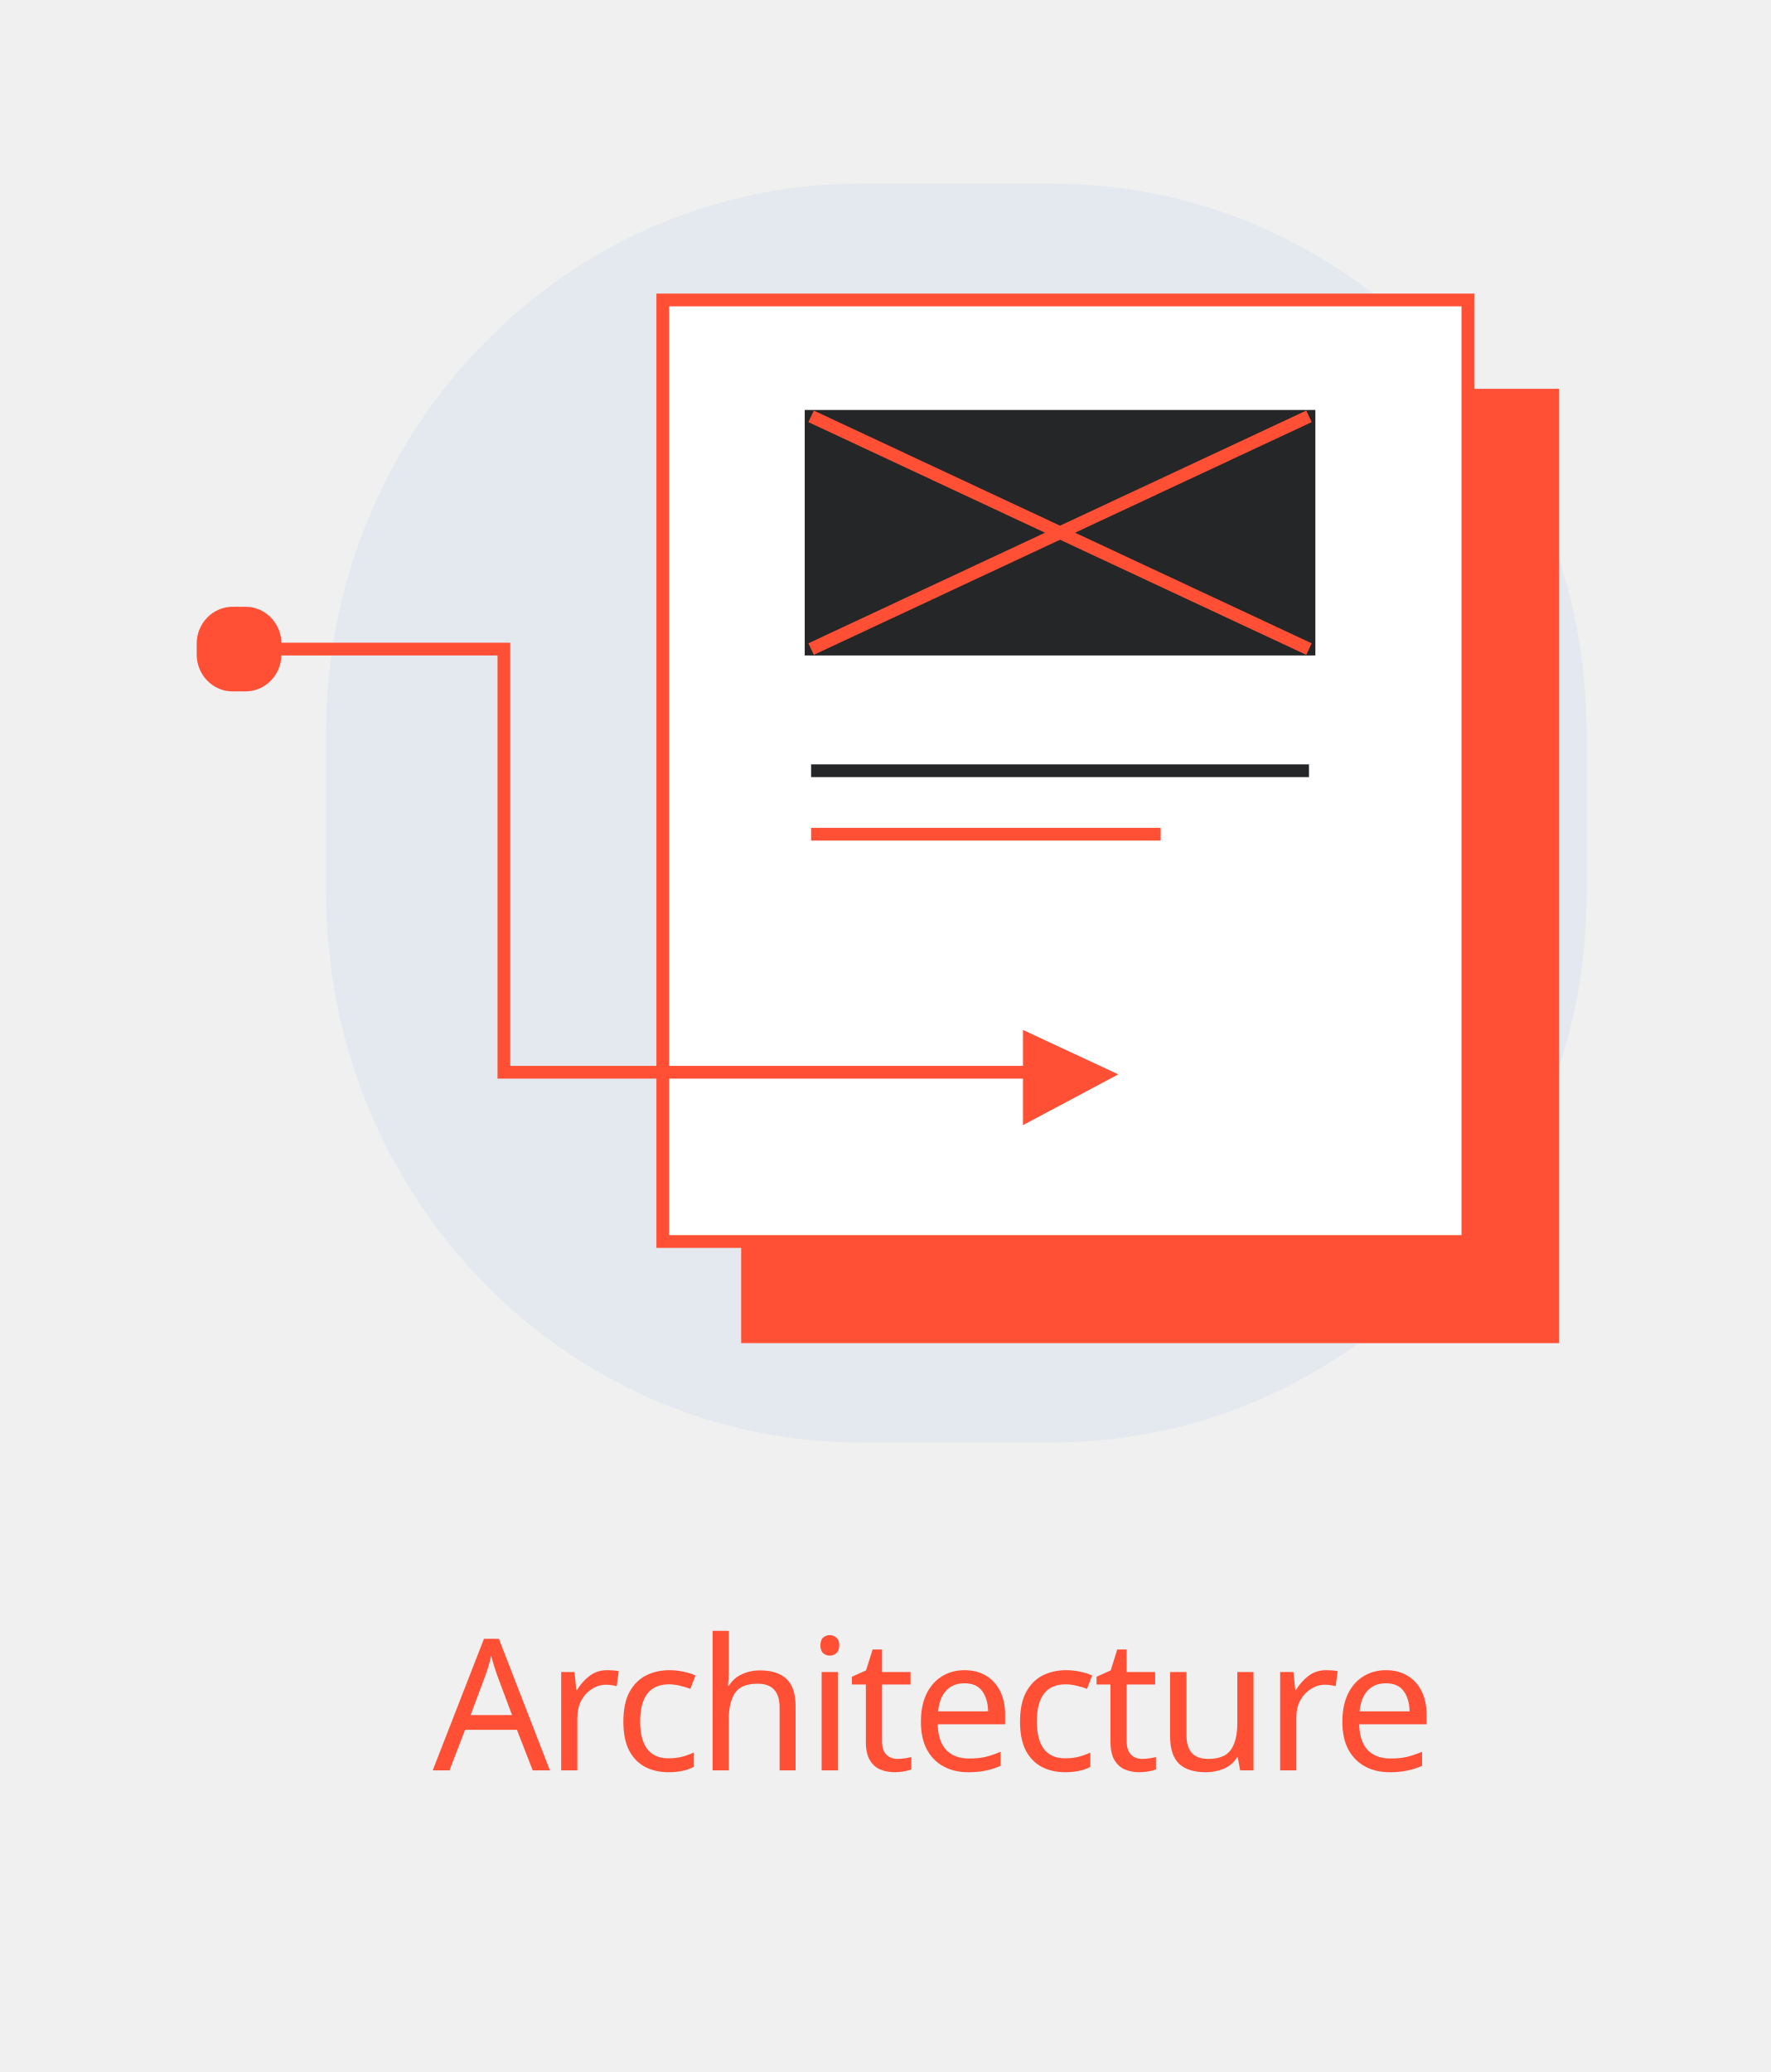
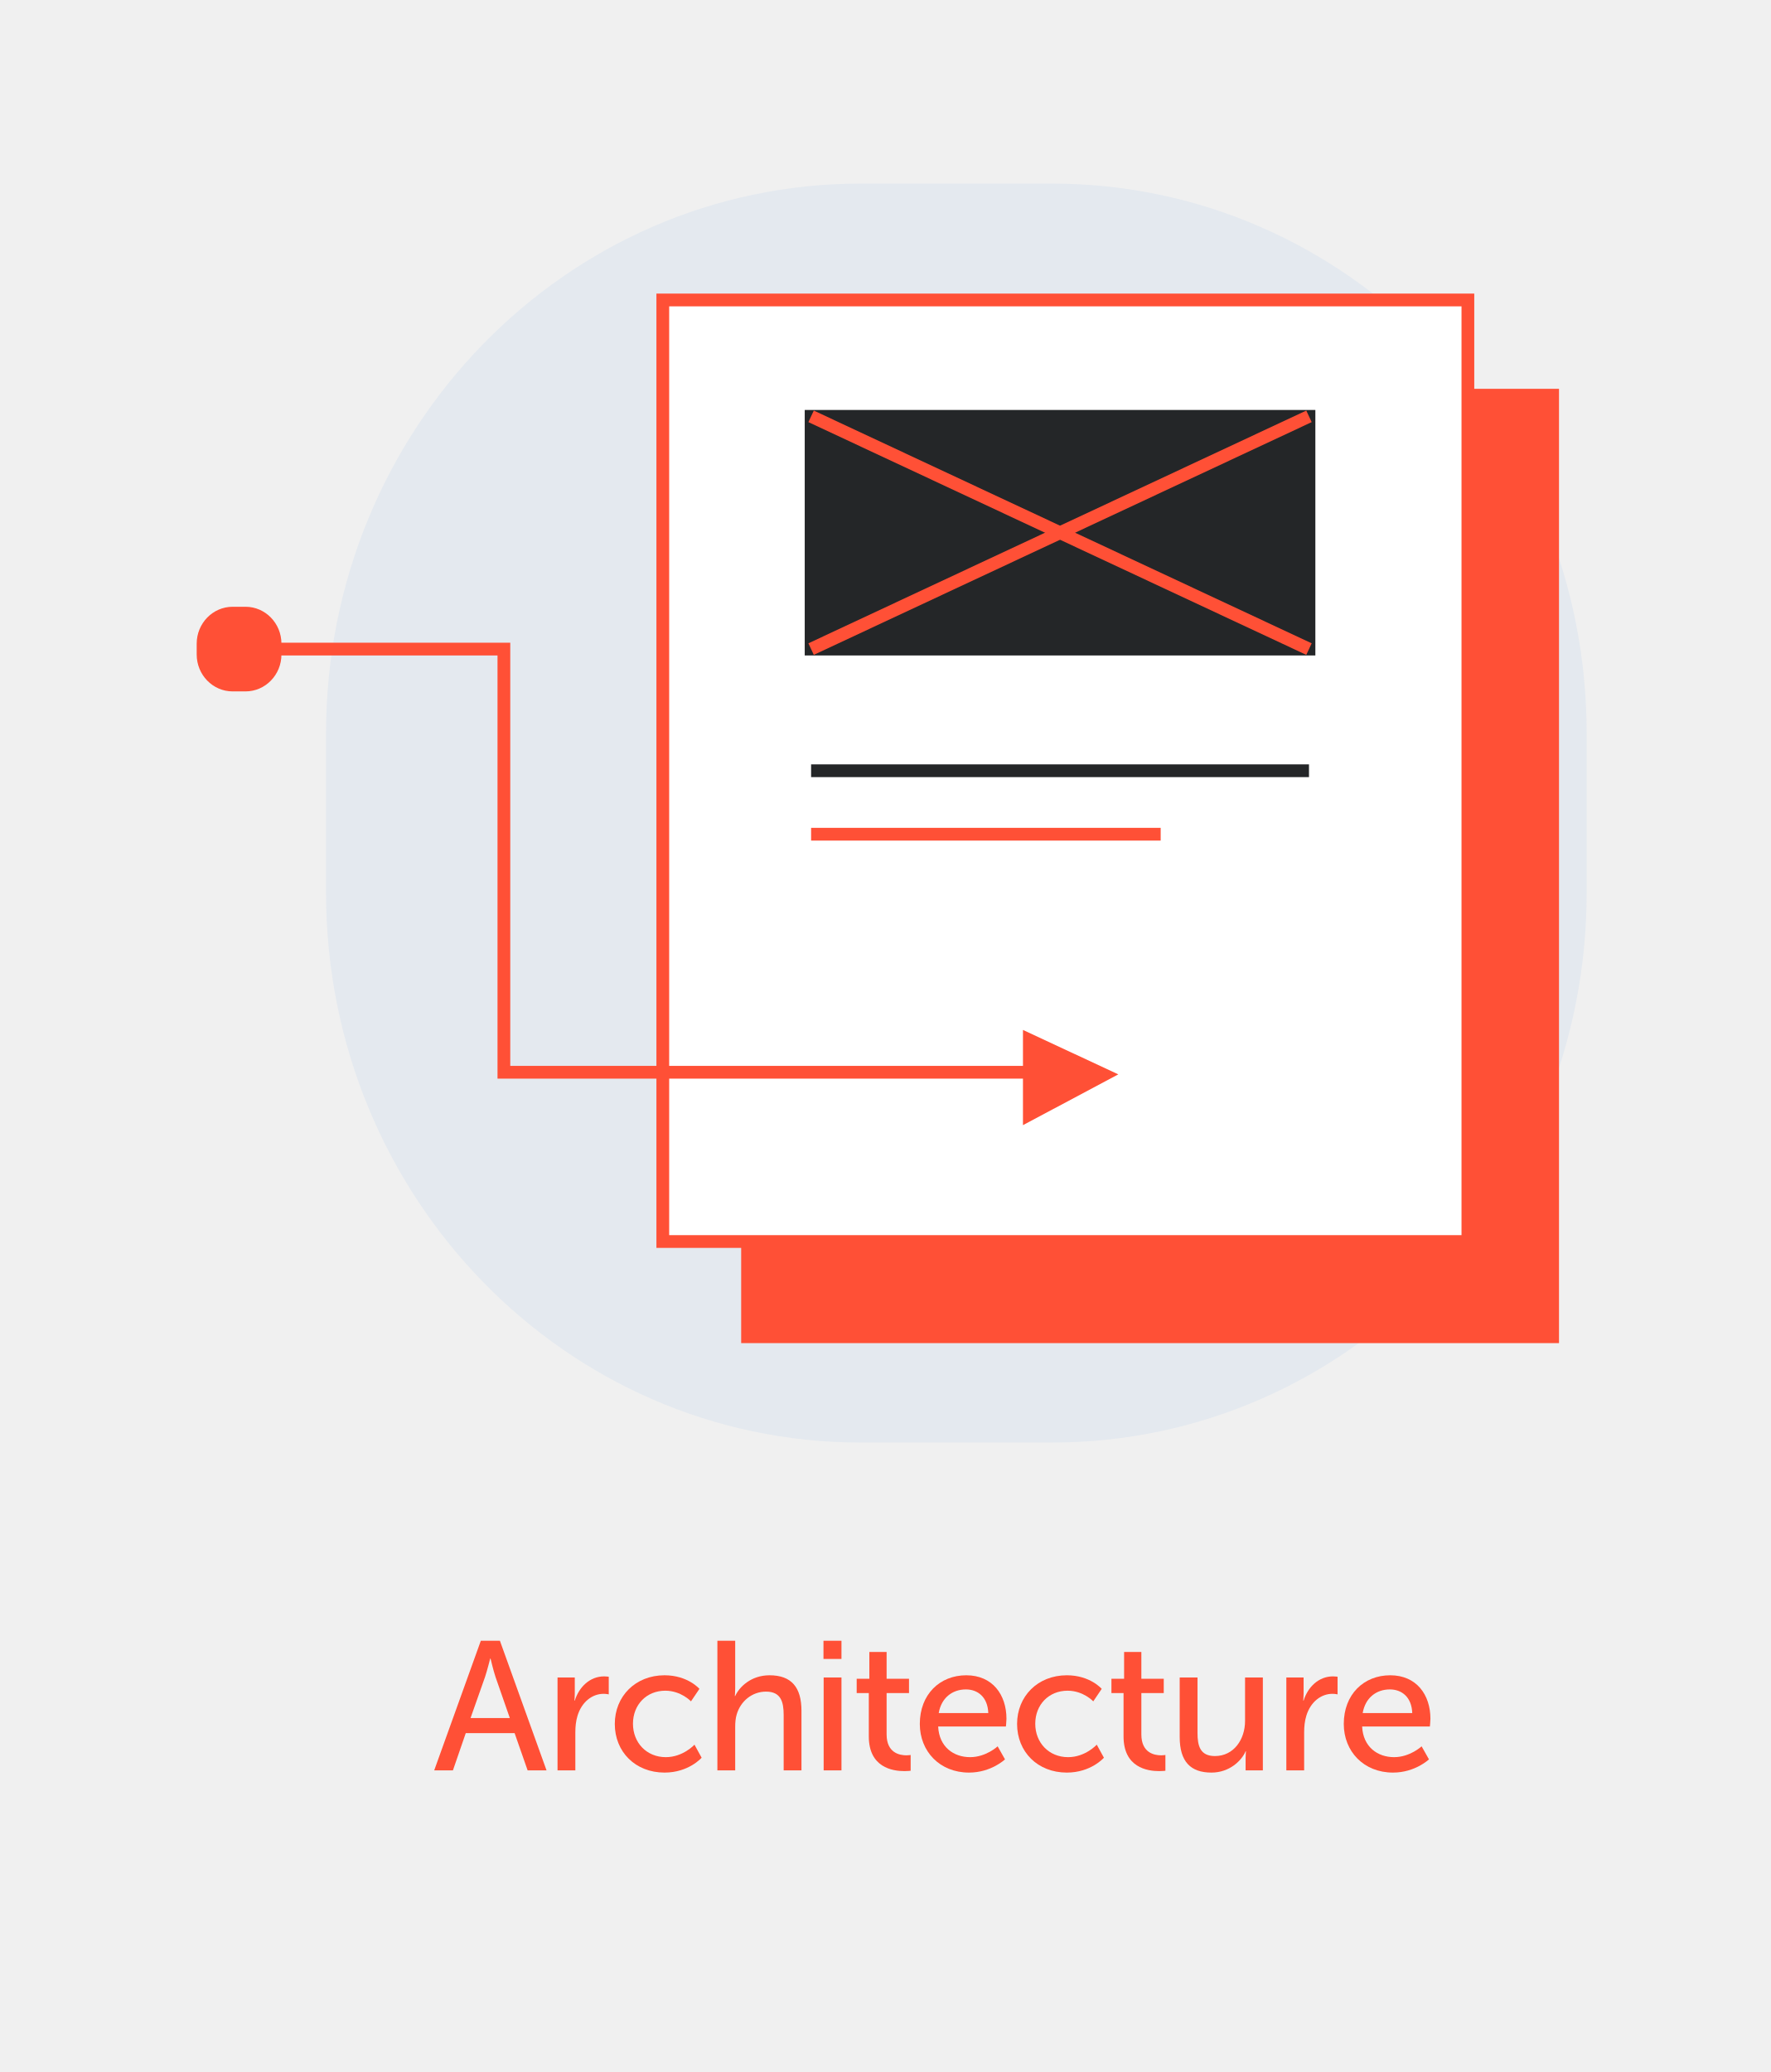
<svg xmlns="http://www.w3.org/2000/svg" width="135px" height="158px" viewBox="0 0 135 158" version="1.1">
  <g id="0215_官網字級調整" stroke="none" stroke-width="1" fill="none" fill-rule="evenodd">
    <g transform="translate(-501, -4744)" id="Group-196">
      <g transform="translate(235, 4579)">
        <g id="Group-134" transform="translate(266, 165)">
          <g id="Group-100" transform="translate(15, 14)">
            <path d="M50.621,96 C28.113,96 9.865,77.233 9.865,54.08 L9.865,41.92 C9.865,18.767 28.113,0 50.621,0 L65.239,0 C87.748,0 106,18.767 106,41.92 L106,54.08 C106,77.233 87.748,96 65.239,96 L50.621,96 Z" id="Fill-25-Copy-11" fill="#E4E9EF" />
            <g id="Group-85" transform="translate(35.54557, 8.87395)" stroke-width="0.972">
              <rect id="Rectangle" stroke="#FF5036" fill="#FF5036" x="6.463" y="7.261" width="61.397" height="71.798" />
              <rect id="Rectangle-Copy" stroke="#FF5036" fill="#FFFFFF" x="0" y="0" width="61.397" height="71.798" />
              <rect id="Rectangle" stroke="#242628" fill="#242628" x="11.31" y="8.874" width="37.969" height="17.748" />
              <line x1="11.31" y1="8.874" x2="49.279" y2="26.622" id="Path-20" stroke="#FF5036" />
              <line x1="11.31" y1="8.874" x2="49.279" y2="26.622" id="Path-20-Copy" stroke="#FF5036" transform="translate(30.29452, 17.7479) scale(1, -1) translate(-30.29452, -17.7479) " />
              <line x1="11.31" y1="35.899" x2="49.279" y2="35.899" id="Path-21" stroke="#242628" />
              <line x1="11.31" y1="40.739" x2="37.969" y2="40.739" id="Path-21-Copy" stroke="#FF5036" />
            </g>
            <g id="Group-94" transform="translate(0, 32.26891)">
              <g id="Group-92" transform="translate(3.231415, 3.226891)">
                <polyline id="Path-19" stroke="#FF5036" stroke-width="0.972" points="0 0 20.196 0 20.196 32.269 60.589 32.269" />
                <polygon id="Path-22" fill="#FF5036" points="59.781 29.042 59.781 36.303 67.052 32.43" />
              </g>
              <path d="M2.74,6.454 C1.227,6.454 0,5.192 0,3.636 L0,2.818 C0,1.262 1.227,0 2.74,0 L3.723,0 C5.236,0 6.463,1.262 6.463,2.818 L6.463,3.636 C6.463,5.192 5.236,6.454 3.723,6.454 L2.74,6.454 Z" id="Fill-25-Copy-15" fill="#FF5036" />
            </g>
          </g>
-           <text id="Architecture" font-family="MuseoSans-500, Museo Sans" font-size="14" font-weight="normal" letter-spacing="-0.338" fill="#FF5036">
-             <tspan x="33" y="135">Architecture</tspan>
-           </text>
+           <g id="Architecture" transform="translate(33.112, 125.116)" fill="#FF5036" fill-rule="nonzero">
+             <path d="M7.126,9.884 L8.568,9.884 L5.012,0 L3.556,0 L0,9.884 L1.428,9.884 L2.408,7.042 L6.132,7.042 L7.126,9.884 Z M4.298,1.358 C4.298,1.358 4.508,2.254 4.676,2.758 L5.768,5.894 L2.772,5.894 L3.878,2.758 C4.046,2.254 4.27,1.358 4.27,1.358 L4.298,1.358 Z" id="Shape" />
+             <path d="M9.406,9.884 L10.764,9.884 L10.764,6.986 C10.764,6.552 10.806,6.118 10.932,5.712 C11.254,4.662 12.052,4.046 12.92,4.046 C13.13,4.046 13.312,4.088 13.312,4.088 L13.312,2.744 C13.312,2.744 13.144,2.716 12.962,2.716 C11.87,2.716 11.044,3.528 10.722,4.564 L10.694,4.564 C10.694,4.564 10.722,4.326 10.722,4.032 L10.722,2.8 L9.406,2.8 L9.406,9.884 Z" id="Path" />
+             <path d="M13.773,6.342 C13.773,8.47 15.341,10.052 17.567,10.052 C19.415,10.052 20.395,8.918 20.395,8.918 L19.849,7.924 C19.849,7.924 18.981,8.876 17.665,8.876 C16.195,8.876 15.159,7.77 15.159,6.328 C15.159,4.872 16.195,3.808 17.623,3.808 C18.827,3.808 19.583,4.62 19.583,4.62 L20.227,3.668 C20.227,3.668 19.345,2.632 17.567,2.632 C15.341,2.632 13.773,4.242 13.773,6.342 Z" id="Path" />
+             <path d="M21.597,9.884 L22.955,9.884 L22.955,6.566 C22.955,6.23 22.983,5.908 23.067,5.628 C23.361,4.606 24.243,3.878 25.307,3.878 C26.441,3.878 26.651,4.662 26.651,5.656 L26.651,9.884 L28.009,9.884 L28.009,5.348 C28.009,3.542 27.239,2.632 25.573,2.632 C24.159,2.632 23.263,3.528 22.955,4.214 L22.927,4.214 C22.927,4.214 22.955,3.962 22.955,3.626 L22.955,0 L21.597,0 L21.597,9.884 Z" id="Path" />
+             <path d="M29.687,1.386 L31.059,1.386 L31.059,0 L29.687,0 L29.687,1.386 Z M29.701,9.884 L31.059,9.884 L31.059,2.8 L29.701,2.8 L29.701,9.884 Z" id="Shape" />
+             <path d="M33.144,7.294 C33.144,9.66 34.95,9.94 35.86,9.94 C36.14,9.94 36.336,9.912 36.336,9.912 L36.336,8.708 C36.336,8.708 36.21,8.736 36.014,8.736 C35.496,8.736 34.502,8.554 34.502,7.14 L34.502,3.99 L36.21,3.99 L36.21,2.898 L34.502,2.898 L34.502,0.854 L33.186,0.854 L33.186,2.898 L32.22,2.898 L32.22,3.99 L33.144,3.99 L33.144,7.294 Z" id="Path" />
+             <path d="M37.034,6.342 C37.034,8.442 38.56,10.052 40.786,10.052 C42.48,10.052 43.53,9.044 43.53,9.044 L42.97,8.05 C42.97,8.05 42.088,8.876 40.87,8.876 C39.61,8.876 38.504,8.092 38.434,6.538 L43.6,6.538 C43.6,6.538 43.642,6.132 43.642,5.95 C43.642,4.116 42.578,2.632 40.576,2.632 C38.56,2.632 37.034,4.088 37.034,6.342 Z M38.476,5.516 C38.672,4.354 39.512,3.71 40.548,3.71 C41.458,3.71 42.214,4.298 42.256,5.516 L38.476,5.516 Z" id="Shape" />
+             <path d="M44.452,6.342 C44.452,8.47 46.02,10.052 48.246,10.052 C50.094,10.052 51.074,8.918 51.074,8.918 L50.528,7.924 C50.528,7.924 49.66,8.876 48.344,8.876 C46.874,8.876 45.838,7.77 45.838,6.328 C45.838,4.872 46.874,3.808 48.302,3.808 C49.506,3.808 50.262,4.62 50.262,4.62 L50.906,3.668 C50.906,3.668 50.024,2.632 48.246,2.632 C46.02,2.632 44.452,4.242 44.452,6.342 Z" id="Path" />
+             <path d="M52.571,7.294 C52.571,9.66 54.377,9.94 55.287,9.94 C55.567,9.94 55.763,9.912 55.763,9.912 L55.763,8.708 C55.763,8.708 55.637,8.736 55.441,8.736 C54.923,8.736 53.929,8.554 53.929,7.14 L53.929,3.99 L55.637,3.99 L55.637,2.898 L53.929,2.898 L53.929,0.854 L52.613,0.854 L52.613,2.898 L51.647,2.898 L51.647,3.99 L52.571,3.99 L52.571,7.294 Z" id="Path" />
+             <path d="M56.853,7.336 C56.853,9.212 57.679,10.052 59.275,10.052 C60.661,10.052 61.585,9.128 61.879,8.428 L61.907,8.428 C61.907,8.428 61.879,8.652 61.879,8.946 L61.879,9.884 L63.195,9.884 L63.195,2.8 L61.837,2.8 L61.837,6.118 C61.837,7.518 60.983,8.792 59.541,8.792 C58.407,8.792 58.211,8.008 58.211,7.028 L58.211,2.8 L56.853,2.8 L56.853,7.336 Z" id="Path" />
+             <path d="M64.986,9.884 L66.344,9.884 L66.344,6.986 C66.344,6.552 66.386,6.118 66.512,5.712 C66.834,4.662 67.632,4.046 68.5,4.046 C68.71,4.046 68.892,4.088 68.892,4.088 L68.892,2.744 C68.892,2.744 68.724,2.716 68.542,2.716 C67.45,2.716 66.624,3.528 66.302,4.564 L66.274,4.564 C66.274,4.564 66.302,4.326 66.302,4.032 L66.302,2.8 L64.986,2.8 L64.986,9.884 Z" id="Path" />
+             <path d="M69.366,6.342 C69.366,8.442 70.892,10.052 73.118,10.052 C74.812,10.052 75.862,9.044 75.862,9.044 L75.302,8.05 C75.302,8.05 74.42,8.876 73.202,8.876 C71.942,8.876 70.836,8.092 70.766,6.538 L75.932,6.538 C75.932,6.538 75.974,6.132 75.974,5.95 C75.974,4.116 74.91,2.632 72.908,2.632 C70.892,2.632 69.366,4.088 69.366,6.342 Z M70.808,5.516 C71.004,4.354 71.844,3.71 72.88,3.71 C73.79,3.71 74.546,4.298 74.588,5.516 L70.808,5.516 Z" id="Shape" />
+           </g>
          <rect id="Rectangle-Copy-34" x="0" y="0" width="135" height="158" />
        </g>
      </g>
    </g>
  </g>
</svg>
